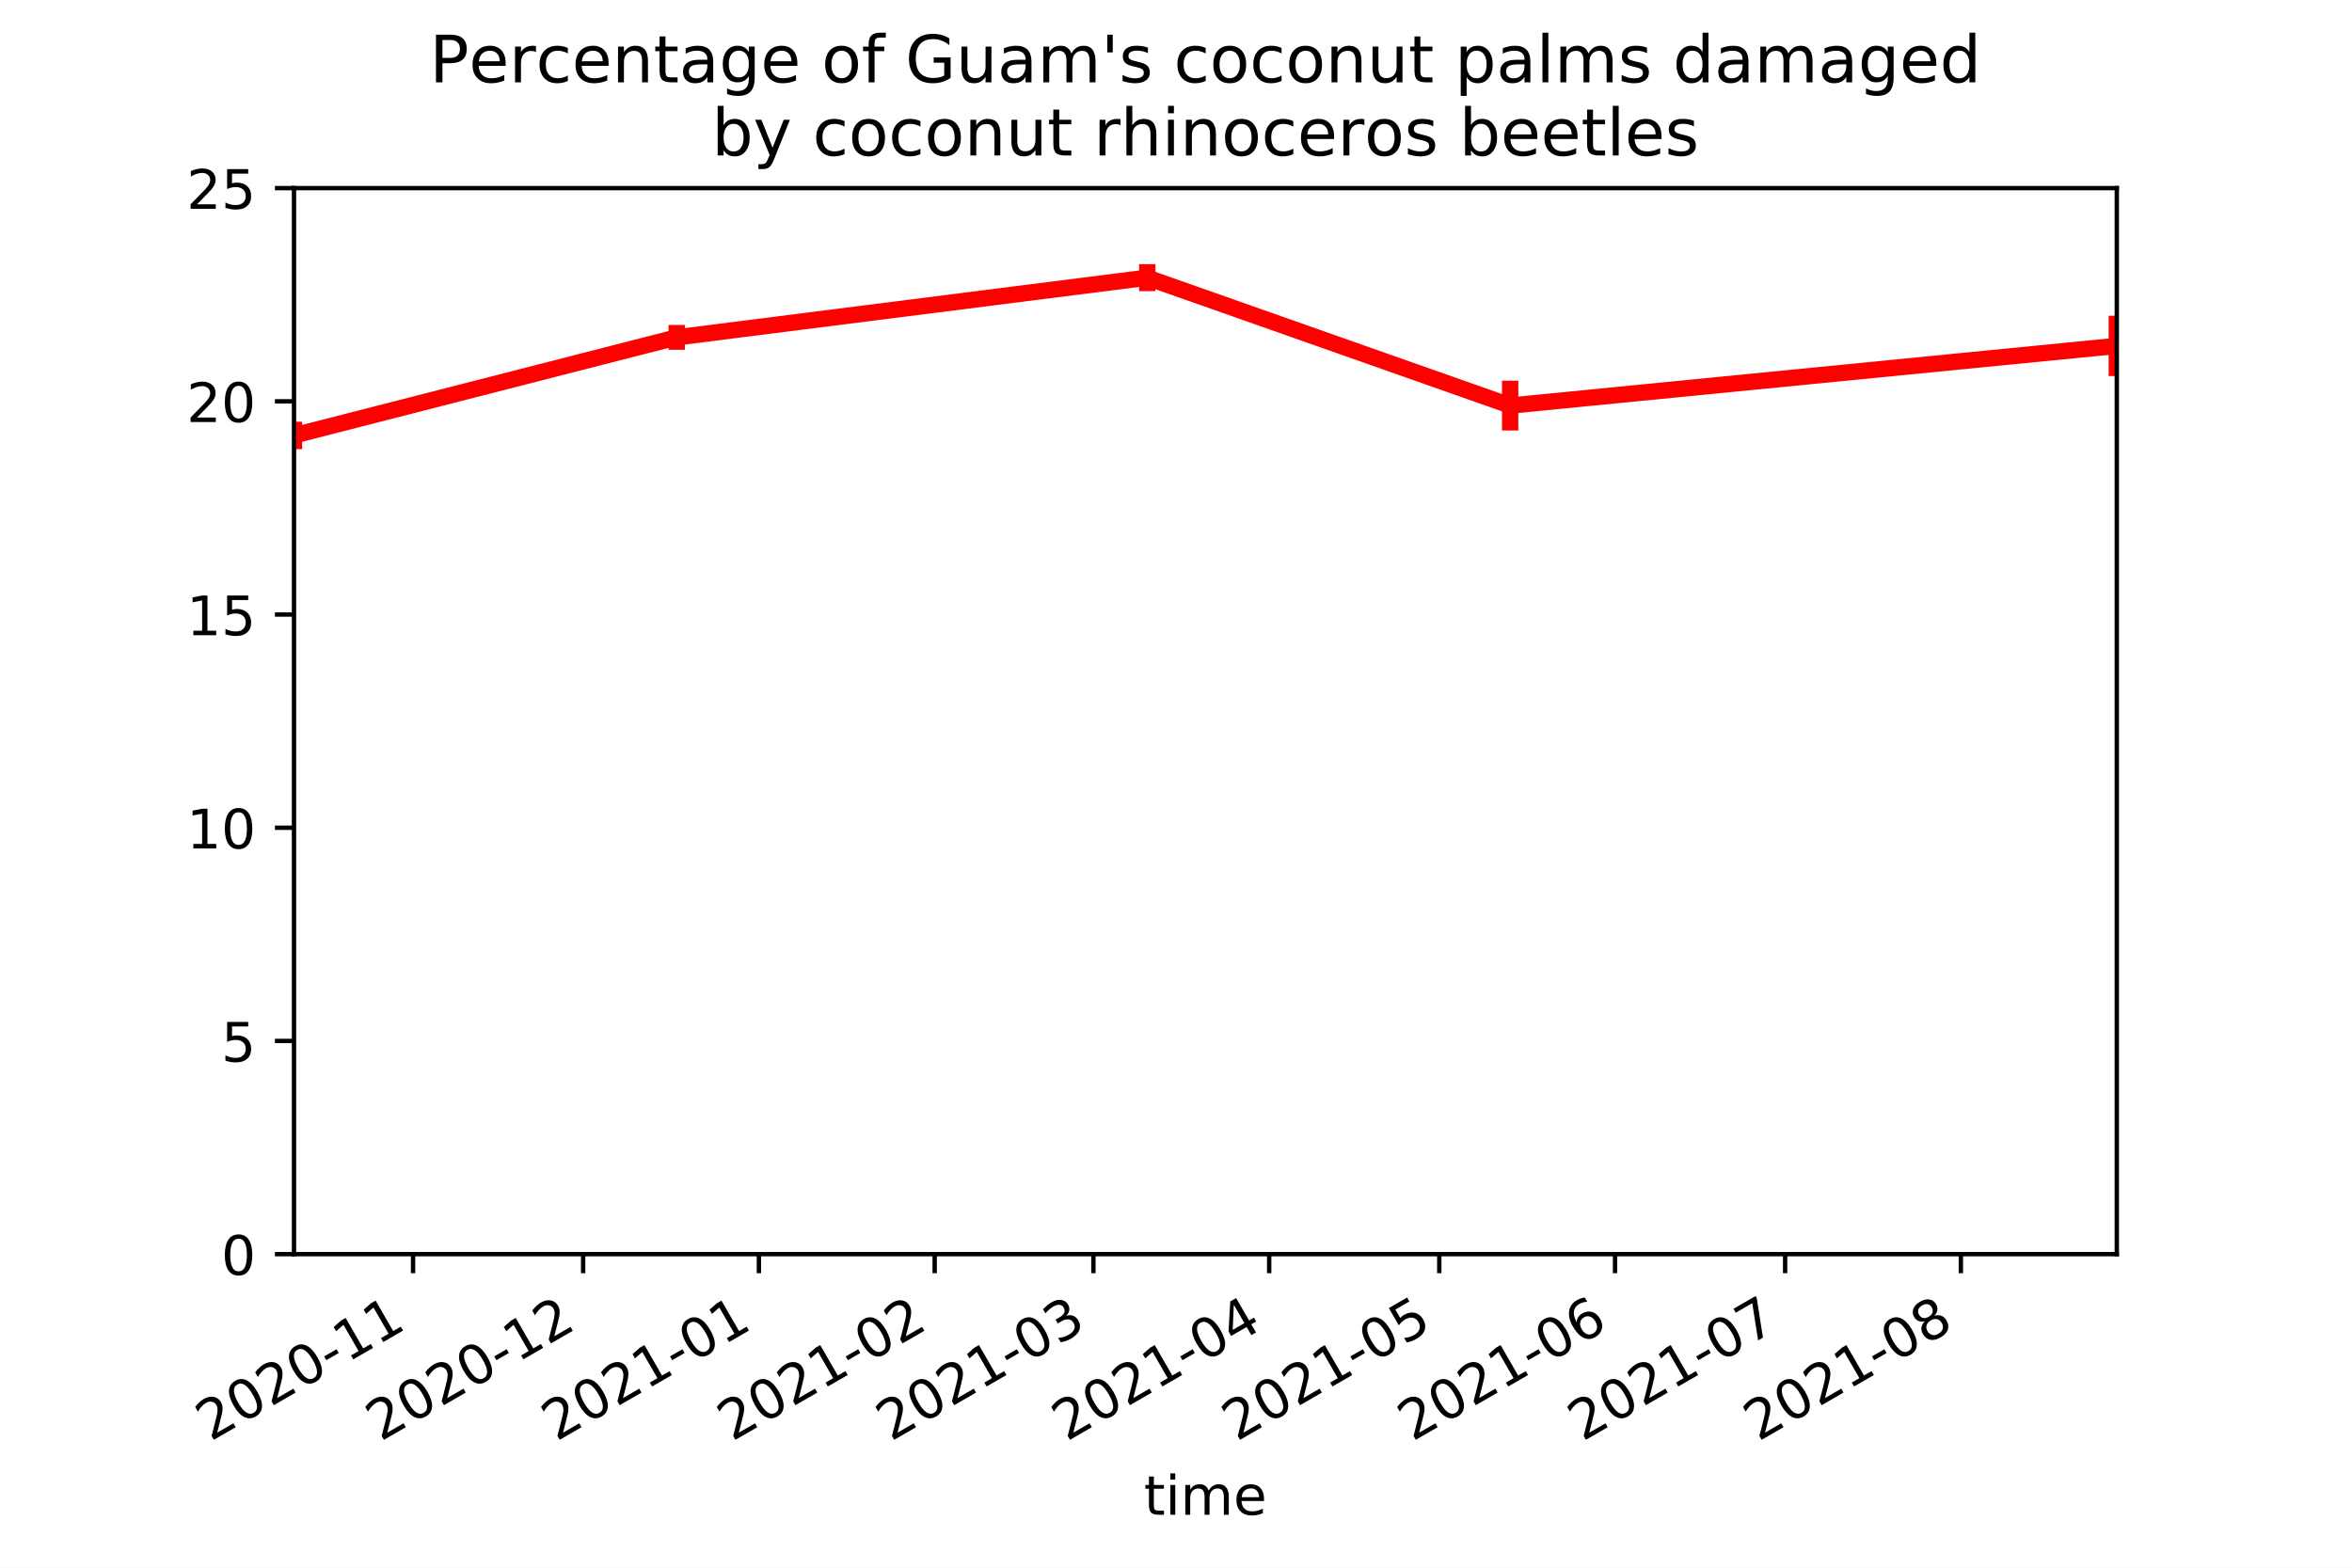
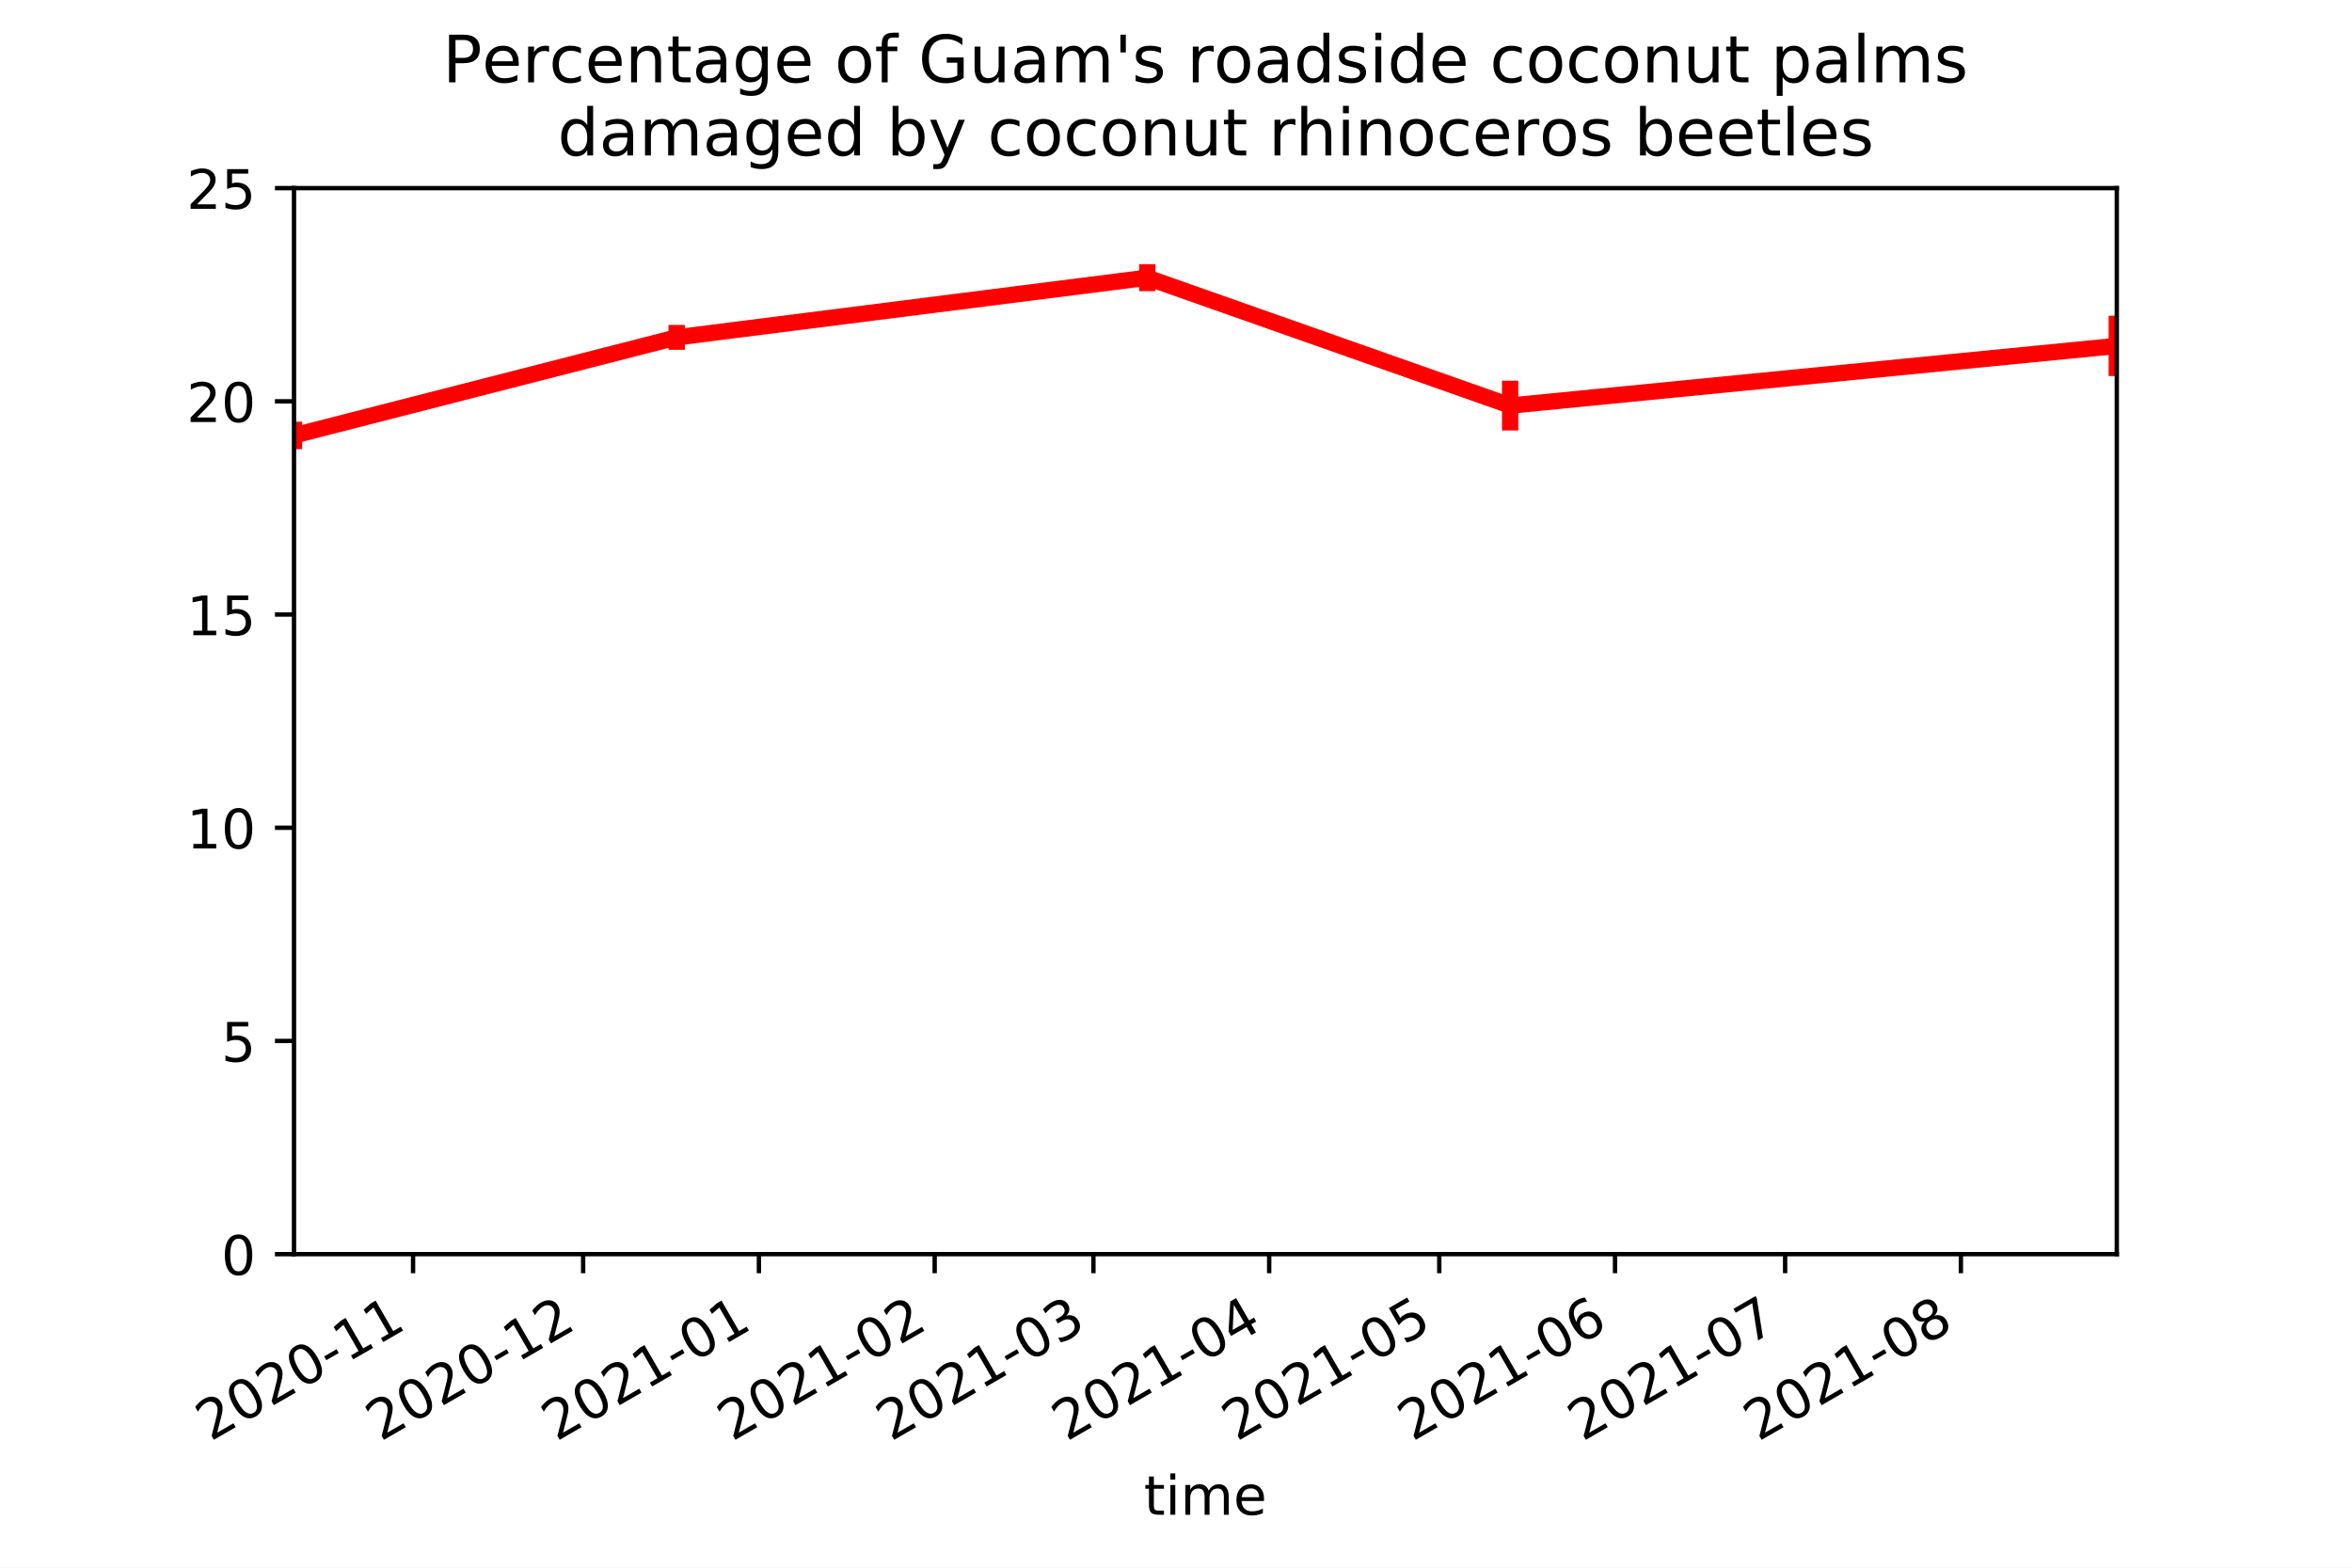
<svg xmlns="http://www.w3.org/2000/svg" xmlns:xlink="http://www.w3.org/1999/xlink" height="288pt" version="1.1" viewBox="0 0 432 288" width="432pt">
  <defs>
    <style type="text/css">
*{stroke-linecap:butt;stroke-linejoin:round;}
  </style>
  </defs>
  <g id="figure_1">
    <g id="patch_1">
      <path d="M 0 288  L 432 288  L 432 0  L 0 0  z " style="fill:#ffffff;" />
    </g>
    <g id="axes_1">
      <g id="patch_2">
        <path d="M 54 230.4  L 388.8 230.4  L 388.8 34.56  L 54 34.56  z " style="fill:#ffffff;" />
      </g>
      <g id="matplotlib.axis_1">
        <g id="xtick_1">
          <g id="line2d_1">
            <defs>
-               <path d="M 0 0  L 0 3.5  " id="m52a4fca09a" style="stroke:#000000;stroke-width:0.8;" />
-             </defs>
-             <g>
-               <use style="stroke:#000000;stroke-width:0.8;" x="75.869" xlink:href="#m52a4fca09a" y="230.4" />
+               <path d="M 0 0  L 0 3.5  " id="mc46a492492" style="stroke:#000000;stroke-width:0.8;" />
+             </defs>
+             <g>
+               <use style="stroke:#000000;stroke-width:0.8;" x="75.869" xlink:href="#mc46a492492" y="230.4" />
            </g>
          </g>
          <g id="text_1">
            <defs>
              <path d="M 19.188 8.297  L 53.609 8.297  L 53.609 0  L 7.328 0  L 7.328 8.297  Q 12.938 14.109 22.625 23.891  Q 32.328 33.688 34.812 36.531  Q 39.547 41.844 41.422 45.531  Q 43.312 49.219 43.312 52.781  Q 43.312 58.594 39.234 62.25  Q 35.156 65.922 28.609 65.922  Q 23.969 65.922 18.812 64.312  Q 13.672 62.703 7.812 59.422  L 7.812 69.391  Q 13.766 71.781 18.938 73  Q 24.125 74.219 28.422 74.219  Q 39.75 74.219 46.484 68.547  Q 53.219 62.891 53.219 53.422  Q 53.219 48.922 51.531 44.891  Q 49.859 40.875 45.406 35.406  Q 44.188 33.984 37.641 27.219  Q 31.109 20.453 19.188 8.297  z " id="DejaVuSans-50" />
              <path d="M 31.781 66.406  Q 24.172 66.406 20.328 58.906  Q 16.5 51.422 16.5 36.375  Q 16.5 21.391 20.328 13.891  Q 24.172 6.391 31.781 6.391  Q 39.453 6.391 43.281 13.891  Q 47.125 21.391 47.125 36.375  Q 47.125 51.422 43.281 58.906  Q 39.453 66.406 31.781 66.406  z M 31.781 74.219  Q 44.047 74.219 50.516 64.516  Q 56.984 54.828 56.984 36.375  Q 56.984 17.969 50.516 8.266  Q 44.047 -1.422 31.781 -1.422  Q 19.531 -1.422 13.062 8.266  Q 6.594 17.969 6.594 36.375  Q 6.594 54.828 13.062 64.516  Q 19.531 74.219 31.781 74.219  z " id="DejaVuSans-48" />
              <path d="M 4.891 31.391  L 31.203 31.391  L 31.203 23.391  L 4.891 23.391  z " id="DejaVuSans-45" />
              <path d="M 12.406 8.297  L 28.516 8.297  L 28.516 63.922  L 10.984 60.406  L 10.984 69.391  L 28.422 72.906  L 38.281 72.906  L 38.281 8.297  L 54.391 8.297  L 54.391 0  L 12.406 0  z " id="DejaVuSans-49" />
            </defs>
            <g transform="translate(38.64392 264.8718)rotate(-30)scale(0.1 -0.1)">
              <use xlink:href="#DejaVuSans-50" />
              <use x="63.623" xlink:href="#DejaVuSans-48" />
              <use x="127.246" xlink:href="#DejaVuSans-50" />
              <use x="190.869" xlink:href="#DejaVuSans-48" />
              <use x="254.492" xlink:href="#DejaVuSans-45" />
              <use x="290.576" xlink:href="#DejaVuSans-49" />
              <use x="354.199" xlink:href="#DejaVuSans-49" />
            </g>
          </g>
        </g>
        <g id="xtick_2">
          <g id="line2d_2">
            <g>
-               <use style="stroke:#000000;stroke-width:0.8;" x="107.11" xlink:href="#m52a4fca09a" y="230.4" />
+               <use style="stroke:#000000;stroke-width:0.8;" x="107.11" xlink:href="#mc46a492492" y="230.4" />
            </g>
          </g>
          <g id="text_2">
            <g transform="translate(69.88498 264.8718)rotate(-30)scale(0.1 -0.1)">
              <use xlink:href="#DejaVuSans-50" />
              <use x="63.623" xlink:href="#DejaVuSans-48" />
              <use x="127.246" xlink:href="#DejaVuSans-50" />
              <use x="190.869" xlink:href="#DejaVuSans-48" />
              <use x="254.492" xlink:href="#DejaVuSans-45" />
              <use x="290.576" xlink:href="#DejaVuSans-49" />
              <use x="354.199" xlink:href="#DejaVuSans-50" />
            </g>
          </g>
        </g>
        <g id="xtick_3">
          <g id="line2d_3">
            <g>
-               <use style="stroke:#000000;stroke-width:0.8;" x="139.392" xlink:href="#m52a4fca09a" y="230.4" />
+               <use style="stroke:#000000;stroke-width:0.8;" x="139.392" xlink:href="#mc46a492492" y="230.4" />
            </g>
          </g>
          <g id="text_3">
            <g transform="translate(102.1674 264.8718)rotate(-30)scale(0.1 -0.1)">
              <use xlink:href="#DejaVuSans-50" />
              <use x="63.623" xlink:href="#DejaVuSans-48" />
              <use x="127.246" xlink:href="#DejaVuSans-50" />
              <use x="190.869" xlink:href="#DejaVuSans-49" />
              <use x="254.492" xlink:href="#DejaVuSans-45" />
              <use x="290.576" xlink:href="#DejaVuSans-48" />
              <use x="354.199" xlink:href="#DejaVuSans-49" />
            </g>
          </g>
        </g>
        <g id="xtick_4">
          <g id="line2d_4">
            <g>
-               <use style="stroke:#000000;stroke-width:0.8;" x="171.675" xlink:href="#m52a4fca09a" y="230.4" />
+               <use style="stroke:#000000;stroke-width:0.8;" x="171.675" xlink:href="#mc46a492492" y="230.4" />
            </g>
          </g>
          <g id="text_4">
            <g transform="translate(134.4498 264.8718)rotate(-30)scale(0.1 -0.1)">
              <use xlink:href="#DejaVuSans-50" />
              <use x="63.623" xlink:href="#DejaVuSans-48" />
              <use x="127.246" xlink:href="#DejaVuSans-50" />
              <use x="190.869" xlink:href="#DejaVuSans-49" />
              <use x="254.492" xlink:href="#DejaVuSans-45" />
              <use x="290.576" xlink:href="#DejaVuSans-48" />
              <use x="354.199" xlink:href="#DejaVuSans-50" />
            </g>
          </g>
        </g>
        <g id="xtick_5">
          <g id="line2d_5">
            <g>
-               <use style="stroke:#000000;stroke-width:0.8;" x="200.833" xlink:href="#m52a4fca09a" y="230.4" />
+               <use style="stroke:#000000;stroke-width:0.8;" x="200.833" xlink:href="#mc46a492492" y="230.4" />
            </g>
          </g>
          <g id="text_5">
            <defs>
              <path d="M 40.578 39.312  Q 47.656 37.797 51.625 33  Q 55.609 28.219 55.609 21.188  Q 55.609 10.406 48.188 4.484  Q 40.766 -1.422 27.094 -1.422  Q 22.516 -1.422 17.656 -0.516  Q 12.797 0.391 7.625 2.203  L 7.625 11.719  Q 11.719 9.328 16.594 8.109  Q 21.484 6.891 26.812 6.891  Q 36.078 6.891 40.938 10.547  Q 45.797 14.203 45.797 21.188  Q 45.797 27.641 41.281 31.266  Q 36.766 34.906 28.719 34.906  L 20.219 34.906  L 20.219 43.016  L 29.109 43.016  Q 36.375 43.016 40.234 45.922  Q 44.094 48.828 44.094 54.297  Q 44.094 59.906 40.109 62.906  Q 36.141 65.922 28.719 65.922  Q 24.656 65.922 20.016 65.031  Q 15.375 64.156 9.812 62.312  L 9.812 71.094  Q 15.438 72.656 20.344 73.438  Q 25.25 74.219 29.594 74.219  Q 40.828 74.219 47.359 69.109  Q 53.906 64.016 53.906 55.328  Q 53.906 49.266 50.438 45.094  Q 46.969 40.922 40.578 39.312  z " id="DejaVuSans-51" />
            </defs>
            <g transform="translate(163.6081 264.8718)rotate(-30)scale(0.1 -0.1)">
              <use xlink:href="#DejaVuSans-50" />
              <use x="63.623" xlink:href="#DejaVuSans-48" />
              <use x="127.246" xlink:href="#DejaVuSans-50" />
              <use x="190.869" xlink:href="#DejaVuSans-49" />
              <use x="254.492" xlink:href="#DejaVuSans-45" />
              <use x="290.576" xlink:href="#DejaVuSans-48" />
              <use x="354.199" xlink:href="#DejaVuSans-51" />
            </g>
          </g>
        </g>
        <g id="xtick_6">
          <g id="line2d_6">
            <g>
-               <use style="stroke:#000000;stroke-width:0.8;" x="233.115" xlink:href="#m52a4fca09a" y="230.4" />
+               <use style="stroke:#000000;stroke-width:0.8;" x="233.115" xlink:href="#mc46a492492" y="230.4" />
            </g>
          </g>
          <g id="text_6">
            <defs>
              <path d="M 37.797 64.312  L 12.891 25.391  L 37.797 25.391  z M 35.203 72.906  L 47.609 72.906  L 47.609 25.391  L 58.016 25.391  L 58.016 17.188  L 47.609 17.188  L 47.609 0  L 37.797 0  L 37.797 17.188  L 4.891 17.188  L 4.891 26.703  z " id="DejaVuSans-52" />
            </defs>
            <g transform="translate(195.8906 264.8718)rotate(-30)scale(0.1 -0.1)">
              <use xlink:href="#DejaVuSans-50" />
              <use x="63.623" xlink:href="#DejaVuSans-48" />
              <use x="127.246" xlink:href="#DejaVuSans-50" />
              <use x="190.869" xlink:href="#DejaVuSans-49" />
              <use x="254.492" xlink:href="#DejaVuSans-45" />
              <use x="290.576" xlink:href="#DejaVuSans-48" />
              <use x="354.199" xlink:href="#DejaVuSans-52" />
            </g>
          </g>
        </g>
        <g id="xtick_7">
          <g id="line2d_7">
            <g>
-               <use style="stroke:#000000;stroke-width:0.8;" x="264.356" xlink:href="#m52a4fca09a" y="230.4" />
+               <use style="stroke:#000000;stroke-width:0.8;" x="264.356" xlink:href="#mc46a492492" y="230.4" />
            </g>
          </g>
          <g id="text_7">
            <defs>
              <path d="M 10.797 72.906  L 49.516 72.906  L 49.516 64.594  L 19.828 64.594  L 19.828 46.734  Q 21.969 47.469 24.109 47.828  Q 26.266 48.188 28.422 48.188  Q 40.625 48.188 47.75 41.5  Q 54.891 34.812 54.891 23.391  Q 54.891 11.625 47.562 5.094  Q 40.234 -1.422 26.906 -1.422  Q 22.312 -1.422 17.547 -0.641  Q 12.797 0.141 7.719 1.703  L 7.719 11.625  Q 12.109 9.234 16.797 8.062  Q 21.484 6.891 26.703 6.891  Q 35.156 6.891 40.078 11.328  Q 45.016 15.766 45.016 23.391  Q 45.016 31 40.078 35.438  Q 35.156 39.891 26.703 39.891  Q 22.75 39.891 18.812 39.016  Q 14.891 38.141 10.797 36.281  z " id="DejaVuSans-53" />
            </defs>
            <g transform="translate(227.1316 264.8718)rotate(-30)scale(0.1 -0.1)">
              <use xlink:href="#DejaVuSans-50" />
              <use x="63.623" xlink:href="#DejaVuSans-48" />
              <use x="127.246" xlink:href="#DejaVuSans-50" />
              <use x="190.869" xlink:href="#DejaVuSans-49" />
              <use x="254.492" xlink:href="#DejaVuSans-45" />
              <use x="290.576" xlink:href="#DejaVuSans-48" />
              <use x="354.199" xlink:href="#DejaVuSans-53" />
            </g>
          </g>
        </g>
        <g id="xtick_8">
          <g id="line2d_8">
            <g>
-               <use style="stroke:#000000;stroke-width:0.8;" x="296.639" xlink:href="#m52a4fca09a" y="230.4" />
+               <use style="stroke:#000000;stroke-width:0.8;" x="296.639" xlink:href="#mc46a492492" y="230.4" />
            </g>
          </g>
          <g id="text_8">
            <defs>
              <path d="M 33.016 40.375  Q 26.375 40.375 22.484 35.828  Q 18.609 31.297 18.609 23.391  Q 18.609 15.531 22.484 10.953  Q 26.375 6.391 33.016 6.391  Q 39.656 6.391 43.531 10.953  Q 47.406 15.531 47.406 23.391  Q 47.406 31.297 43.531 35.828  Q 39.656 40.375 33.016 40.375  z M 52.594 71.297  L 52.594 62.312  Q 48.875 64.062 45.094 64.984  Q 41.312 65.922 37.594 65.922  Q 27.828 65.922 22.672 59.328  Q 17.531 52.734 16.797 39.406  Q 19.672 43.656 24.016 45.922  Q 28.375 48.188 33.594 48.188  Q 44.578 48.188 50.953 41.516  Q 57.328 34.859 57.328 23.391  Q 57.328 12.156 50.688 5.359  Q 44.047 -1.422 33.016 -1.422  Q 20.359 -1.422 13.672 8.266  Q 6.984 17.969 6.984 36.375  Q 6.984 53.656 15.188 63.938  Q 23.391 74.219 37.203 74.219  Q 40.922 74.219 44.703 73.484  Q 48.484 72.75 52.594 71.297  z " id="DejaVuSans-54" />
            </defs>
            <g transform="translate(259.4141 264.8718)rotate(-30)scale(0.1 -0.1)">
              <use xlink:href="#DejaVuSans-50" />
              <use x="63.623" xlink:href="#DejaVuSans-48" />
              <use x="127.246" xlink:href="#DejaVuSans-50" />
              <use x="190.869" xlink:href="#DejaVuSans-49" />
              <use x="254.492" xlink:href="#DejaVuSans-45" />
              <use x="290.576" xlink:href="#DejaVuSans-48" />
              <use x="354.199" xlink:href="#DejaVuSans-54" />
            </g>
          </g>
        </g>
        <g id="xtick_9">
          <g id="line2d_9">
            <g>
-               <use style="stroke:#000000;stroke-width:0.8;" x="327.88" xlink:href="#m52a4fca09a" y="230.4" />
+               <use style="stroke:#000000;stroke-width:0.8;" x="327.88" xlink:href="#mc46a492492" y="230.4" />
            </g>
          </g>
          <g id="text_9">
            <defs>
              <path d="M 8.203 72.906  L 55.078 72.906  L 55.078 68.703  L 28.609 0  L 18.312 0  L 43.219 64.594  L 8.203 64.594  z " id="DejaVuSans-55" />
            </defs>
            <g transform="translate(290.6551 264.8718)rotate(-30)scale(0.1 -0.1)">
              <use xlink:href="#DejaVuSans-50" />
              <use x="63.623" xlink:href="#DejaVuSans-48" />
              <use x="127.246" xlink:href="#DejaVuSans-50" />
              <use x="190.869" xlink:href="#DejaVuSans-49" />
              <use x="254.492" xlink:href="#DejaVuSans-45" />
              <use x="290.576" xlink:href="#DejaVuSans-48" />
              <use x="354.199" xlink:href="#DejaVuSans-55" />
            </g>
          </g>
        </g>
        <g id="xtick_10">
          <g id="line2d_10">
            <g>
-               <use style="stroke:#000000;stroke-width:0.8;" x="360.162" xlink:href="#m52a4fca09a" y="230.4" />
+               <use style="stroke:#000000;stroke-width:0.8;" x="360.162" xlink:href="#mc46a492492" y="230.4" />
            </g>
          </g>
          <g id="text_10">
            <defs>
              <path d="M 31.781 34.625  Q 24.75 34.625 20.719 30.859  Q 16.703 27.094 16.703 20.516  Q 16.703 13.922 20.719 10.156  Q 24.75 6.391 31.781 6.391  Q 38.812 6.391 42.859 10.172  Q 46.922 13.969 46.922 20.516  Q 46.922 27.094 42.891 30.859  Q 38.875 34.625 31.781 34.625  z M 21.922 38.812  Q 15.578 40.375 12.031 44.719  Q 8.5 49.078 8.5 55.328  Q 8.5 64.062 14.719 69.141  Q 20.953 74.219 31.781 74.219  Q 42.672 74.219 48.875 69.141  Q 55.078 64.062 55.078 55.328  Q 55.078 49.078 51.531 44.719  Q 48 40.375 41.703 38.812  Q 48.828 37.156 52.797 32.312  Q 56.781 27.484 56.781 20.516  Q 56.781 9.906 50.312 4.234  Q 43.844 -1.422 31.781 -1.422  Q 19.734 -1.422 13.25 4.234  Q 6.781 9.906 6.781 20.516  Q 6.781 27.484 10.781 32.312  Q 14.797 37.156 21.922 38.812  z M 18.312 54.391  Q 18.312 48.734 21.844 45.562  Q 25.391 42.391 31.781 42.391  Q 38.141 42.391 41.719 45.562  Q 45.312 48.734 45.312 54.391  Q 45.312 60.062 41.719 63.234  Q 38.141 66.406 31.781 66.406  Q 25.391 66.406 21.844 63.234  Q 18.312 60.062 18.312 54.391  z " id="DejaVuSans-56" />
            </defs>
            <g transform="translate(322.9375 264.8718)rotate(-30)scale(0.1 -0.1)">
              <use xlink:href="#DejaVuSans-50" />
              <use x="63.623" xlink:href="#DejaVuSans-48" />
              <use x="127.246" xlink:href="#DejaVuSans-50" />
              <use x="190.869" xlink:href="#DejaVuSans-49" />
              <use x="254.492" xlink:href="#DejaVuSans-45" />
              <use x="290.576" xlink:href="#DejaVuSans-48" />
              <use x="354.199" xlink:href="#DejaVuSans-56" />
            </g>
          </g>
        </g>
        <g id="text_11">
          <defs>
            <path d="M 18.312 70.219  L 18.312 54.688  L 36.812 54.688  L 36.812 47.703  L 18.312 47.703  L 18.312 18.016  Q 18.312 11.328 20.141 9.422  Q 21.969 7.516 27.594 7.516  L 36.812 7.516  L 36.812 0  L 27.594 0  Q 17.188 0 13.234 3.875  Q 9.281 7.766 9.281 18.016  L 9.281 47.703  L 2.688 47.703  L 2.688 54.688  L 9.281 54.688  L 9.281 70.219  z " id="DejaVuSans-116" />
            <path d="M 9.422 54.688  L 18.406 54.688  L 18.406 0  L 9.422 0  z M 9.422 75.984  L 18.406 75.984  L 18.406 64.594  L 9.422 64.594  z " id="DejaVuSans-105" />
            <path d="M 52 44.188  Q 55.375 50.25 60.062 53.125  Q 64.75 56 71.094 56  Q 79.641 56 84.281 50.016  Q 88.922 44.047 88.922 33.016  L 88.922 0  L 79.891 0  L 79.891 32.719  Q 79.891 40.578 77.094 44.375  Q 74.312 48.188 68.609 48.188  Q 61.625 48.188 57.562 43.547  Q 53.516 38.922 53.516 30.906  L 53.516 0  L 44.484 0  L 44.484 32.719  Q 44.484 40.625 41.703 44.406  Q 38.922 48.188 33.109 48.188  Q 26.219 48.188 22.156 43.531  Q 18.109 38.875 18.109 30.906  L 18.109 0  L 9.078 0  L 9.078 54.688  L 18.109 54.688  L 18.109 46.188  Q 21.188 51.219 25.484 53.609  Q 29.781 56 35.688 56  Q 41.656 56 45.828 52.969  Q 50 49.953 52 44.188  z " id="DejaVuSans-109" />
            <path d="M 56.203 29.594  L 56.203 25.203  L 14.891 25.203  Q 15.484 15.922 20.484 11.062  Q 25.484 6.203 34.422 6.203  Q 39.594 6.203 44.453 7.469  Q 49.312 8.734 54.109 11.281  L 54.109 2.781  Q 49.266 0.734 44.188 -0.344  Q 39.109 -1.422 33.891 -1.422  Q 20.797 -1.422 13.156 6.188  Q 5.516 13.812 5.516 26.812  Q 5.516 40.234 12.766 48.109  Q 20.016 56 32.328 56  Q 43.359 56 49.781 48.891  Q 56.203 41.797 56.203 29.594  z M 47.219 32.234  Q 47.125 39.594 43.094 43.984  Q 39.062 48.391 32.422 48.391  Q 24.906 48.391 20.391 44.141  Q 15.875 39.891 15.188 32.172  z " id="DejaVuSans-101" />
          </defs>
          <g transform="translate(210.1039 278.2713)scale(0.1 -0.1)">
            <use xlink:href="#DejaVuSans-116" />
            <use x="39.209" xlink:href="#DejaVuSans-105" />
            <use x="66.992" xlink:href="#DejaVuSans-109" />
            <use x="164.404" xlink:href="#DejaVuSans-101" />
          </g>
        </g>
      </g>
      <g id="matplotlib.axis_2">
        <g id="ytick_1">
          <g id="line2d_11">
            <defs>
-               <path d="M 0 0  L -3.5 0  " id="ma1f5d60c38" style="stroke:#000000;stroke-width:0.8;" />
-             </defs>
-             <g>
-               <use style="stroke:#000000;stroke-width:0.8;" x="54" xlink:href="#ma1f5d60c38" y="230.4" />
+               <path d="M 0 0  L -3.5 0  " id="m06cd28719e" style="stroke:#000000;stroke-width:0.8;" />
+             </defs>
+             <g>
+               <use style="stroke:#000000;stroke-width:0.8;" x="54" xlink:href="#m06cd28719e" y="230.4" />
            </g>
          </g>
          <g id="text_12">
            <g transform="translate(40.6375 234.1992)scale(0.1 -0.1)">
              <use xlink:href="#DejaVuSans-48" />
            </g>
          </g>
        </g>
        <g id="ytick_2">
          <g id="line2d_12">
            <g>
-               <use style="stroke:#000000;stroke-width:0.8;" x="54" xlink:href="#ma1f5d60c38" y="191.232" />
+               <use style="stroke:#000000;stroke-width:0.8;" x="54" xlink:href="#m06cd28719e" y="191.232" />
            </g>
          </g>
          <g id="text_13">
            <g transform="translate(40.6375 195.0312)scale(0.1 -0.1)">
              <use xlink:href="#DejaVuSans-53" />
            </g>
          </g>
        </g>
        <g id="ytick_3">
          <g id="line2d_13">
            <g>
-               <use style="stroke:#000000;stroke-width:0.8;" x="54" xlink:href="#ma1f5d60c38" y="152.064" />
+               <use style="stroke:#000000;stroke-width:0.8;" x="54" xlink:href="#m06cd28719e" y="152.064" />
            </g>
          </g>
          <g id="text_14">
            <g transform="translate(34.275 155.8632)scale(0.1 -0.1)">
              <use xlink:href="#DejaVuSans-49" />
              <use x="63.623" xlink:href="#DejaVuSans-48" />
            </g>
          </g>
        </g>
        <g id="ytick_4">
          <g id="line2d_14">
            <g>
-               <use style="stroke:#000000;stroke-width:0.8;" x="54" xlink:href="#ma1f5d60c38" y="112.896" />
+               <use style="stroke:#000000;stroke-width:0.8;" x="54" xlink:href="#m06cd28719e" y="112.896" />
            </g>
          </g>
          <g id="text_15">
            <g transform="translate(34.275 116.6952)scale(0.1 -0.1)">
              <use xlink:href="#DejaVuSans-49" />
              <use x="63.623" xlink:href="#DejaVuSans-53" />
            </g>
          </g>
        </g>
        <g id="ytick_5">
          <g id="line2d_15">
            <g>
-               <use style="stroke:#000000;stroke-width:0.8;" x="54" xlink:href="#ma1f5d60c38" y="73.728" />
+               <use style="stroke:#000000;stroke-width:0.8;" x="54" xlink:href="#m06cd28719e" y="73.728" />
            </g>
          </g>
          <g id="text_16">
            <g transform="translate(34.275 77.52722)scale(0.1 -0.1)">
              <use xlink:href="#DejaVuSans-50" />
              <use x="63.623" xlink:href="#DejaVuSans-48" />
            </g>
          </g>
        </g>
        <g id="ytick_6">
          <g id="line2d_16">
            <g>
-               <use style="stroke:#000000;stroke-width:0.8;" x="54" xlink:href="#ma1f5d60c38" y="34.56" />
+               <use style="stroke:#000000;stroke-width:0.8;" x="54" xlink:href="#m06cd28719e" y="34.56" />
            </g>
          </g>
          <g id="text_17">
            <g transform="translate(34.275 38.35922)scale(0.1 -0.1)">
              <use xlink:href="#DejaVuSans-50" />
              <use x="63.623" xlink:href="#DejaVuSans-53" />
            </g>
          </g>
        </g>
      </g>
      <g id="LineCollection_1">
-         <path clip-path="url(#p4801a201fb)" d="M 54 82.513  L 54 77.477  " style="fill:none;stroke:#ff0000;stroke-width:3;" />
-         <path clip-path="url(#p4801a201fb)" d="M 124.292 64.264  L 124.292 59.691  " style="fill:none;stroke:#ff0000;stroke-width:3;" />
-         <path clip-path="url(#p4801a201fb)" d="M 210.726 53.491  L 210.726 48.531  " style="fill:none;stroke:#ff0000;stroke-width:3;" />
-         <path clip-path="url(#p4801a201fb)" d="M 277.374 79.083  L 277.374 69.94  " style="fill:none;stroke:#ff0000;stroke-width:3;" />
-         <path clip-path="url(#p4801a201fb)" d="M 388.8 69.085  L 388.8 58.004  " style="fill:none;stroke:#ff0000;stroke-width:3;" />
+         <path clip-path="url(#pf83ecc8b47)" d="M 54 82.513  L 54 77.477  " style="fill:none;stroke:#ff0000;stroke-width:3;" />
+         <path clip-path="url(#pf83ecc8b47)" d="M 124.292 64.264  L 124.292 59.691  " style="fill:none;stroke:#ff0000;stroke-width:3;" />
+         <path clip-path="url(#pf83ecc8b47)" d="M 210.726 53.491  L 210.726 48.531  " style="fill:none;stroke:#ff0000;stroke-width:3;" />
+         <path clip-path="url(#pf83ecc8b47)" d="M 277.374 79.083  L 277.374 69.94  " style="fill:none;stroke:#ff0000;stroke-width:3;" />
+         <path clip-path="url(#pf83ecc8b47)" d="M 388.8 69.085  L 388.8 58.004  " style="fill:none;stroke:#ff0000;stroke-width:3;" />
      </g>
      <g id="line2d_17">
-         <path clip-path="url(#p4801a201fb)" d="M 54 79.995  L 124.292 61.978  L 210.726 51.011  L 277.374 74.511  L 388.8 63.544  " style="fill:none;stroke:#ff0000;stroke-linecap:square;stroke-width:3;" />
+         <path clip-path="url(#pf83ecc8b47)" d="M 54 79.995  L 124.292 61.978  L 210.726 51.011  L 277.374 74.511  L 388.8 63.544  " style="fill:none;stroke:#ff0000;stroke-linecap:square;stroke-width:3;" />
      </g>
      <g id="patch_3">
        <path d="M 54 230.4  L 54 34.56  " style="fill:none;stroke:#000000;stroke-linecap:square;stroke-linejoin:miter;stroke-width:0.8;" />
      </g>
      <g id="patch_4">
        <path d="M 388.8 230.4  L 388.8 34.56  " style="fill:none;stroke:#000000;stroke-linecap:square;stroke-linejoin:miter;stroke-width:0.8;" />
      </g>
      <g id="patch_5">
        <path d="M 54 230.4  L 388.8 230.4  " style="fill:none;stroke:#000000;stroke-linecap:square;stroke-linejoin:miter;stroke-width:0.8;" />
      </g>
      <g id="patch_6">
        <path d="M 54 34.56  L 388.8 34.56  " style="fill:none;stroke:#000000;stroke-linecap:square;stroke-linejoin:miter;stroke-width:0.8;" />
      </g>
      <g id="text_18">
        <defs>
          <path d="M 19.672 64.797  L 19.672 37.406  L 32.078 37.406  Q 38.969 37.406 42.719 40.969  Q 46.484 44.531 46.484 51.125  Q 46.484 57.672 42.719 61.234  Q 38.969 64.797 32.078 64.797  z M 9.812 72.906  L 32.078 72.906  Q 44.344 72.906 50.609 67.359  Q 56.891 61.812 56.891 51.125  Q 56.891 40.328 50.609 34.812  Q 44.344 29.297 32.078 29.297  L 19.672 29.297  L 19.672 0  L 9.812 0  z " id="DejaVuSans-80" />
          <path d="M 41.109 46.297  Q 39.594 47.172 37.812 47.578  Q 36.031 48 33.891 48  Q 26.266 48 22.188 43.047  Q 18.109 38.094 18.109 28.812  L 18.109 0  L 9.078 0  L 9.078 54.688  L 18.109 54.688  L 18.109 46.188  Q 20.953 51.172 25.484 53.578  Q 30.031 56 36.531 56  Q 37.453 56 38.578 55.875  Q 39.703 55.766 41.062 55.516  z " id="DejaVuSans-114" />
          <path d="M 48.781 52.594  L 48.781 44.188  Q 44.969 46.297 41.141 47.344  Q 37.312 48.391 33.406 48.391  Q 24.656 48.391 19.812 42.844  Q 14.984 37.312 14.984 27.297  Q 14.984 17.281 19.812 11.734  Q 24.656 6.203 33.406 6.203  Q 37.312 6.203 41.141 7.25  Q 44.969 8.297 48.781 10.406  L 48.781 2.094  Q 45.016 0.344 40.984 -0.531  Q 36.969 -1.422 32.422 -1.422  Q 20.062 -1.422 12.781 6.344  Q 5.516 14.109 5.516 27.297  Q 5.516 40.672 12.859 48.328  Q 20.219 56 33.016 56  Q 37.156 56 41.109 55.141  Q 45.062 54.297 48.781 52.594  z " id="DejaVuSans-99" />
          <path d="M 54.891 33.016  L 54.891 0  L 45.906 0  L 45.906 32.719  Q 45.906 40.484 42.875 44.328  Q 39.844 48.188 33.797 48.188  Q 26.516 48.188 22.312 43.547  Q 18.109 38.922 18.109 30.906  L 18.109 0  L 9.078 0  L 9.078 54.688  L 18.109 54.688  L 18.109 46.188  Q 21.344 51.125 25.703 53.562  Q 30.078 56 35.797 56  Q 45.219 56 50.047 50.172  Q 54.891 44.344 54.891 33.016  z " id="DejaVuSans-110" />
          <path d="M 34.281 27.484  Q 23.391 27.484 19.188 25  Q 14.984 22.516 14.984 16.5  Q 14.984 11.719 18.141 8.906  Q 21.297 6.109 26.703 6.109  Q 34.188 6.109 38.703 11.406  Q 43.219 16.703 43.219 25.484  L 43.219 27.484  z M 52.203 31.203  L 52.203 0  L 43.219 0  L 43.219 8.297  Q 40.141 3.328 35.547 0.953  Q 30.953 -1.422 24.312 -1.422  Q 15.922 -1.422 10.953 3.297  Q 6 8.016 6 15.922  Q 6 25.141 12.172 29.828  Q 18.359 34.516 30.609 34.516  L 43.219 34.516  L 43.219 35.406  Q 43.219 41.609 39.141 45  Q 35.062 48.391 27.688 48.391  Q 23 48.391 18.547 47.266  Q 14.109 46.141 10.016 43.891  L 10.016 52.203  Q 14.938 54.109 19.578 55.047  Q 24.219 56 28.609 56  Q 40.484 56 46.344 49.844  Q 52.203 43.703 52.203 31.203  z " id="DejaVuSans-97" />
          <path d="M 45.406 27.984  Q 45.406 37.75 41.375 43.109  Q 37.359 48.484 30.078 48.484  Q 22.859 48.484 18.828 43.109  Q 14.797 37.75 14.797 27.984  Q 14.797 18.266 18.828 12.891  Q 22.859 7.516 30.078 7.516  Q 37.359 7.516 41.375 12.891  Q 45.406 18.266 45.406 27.984  z M 54.391 6.781  Q 54.391 -7.172 48.188 -13.984  Q 42 -20.797 29.203 -20.797  Q 24.469 -20.797 20.266 -20.094  Q 16.062 -19.391 12.109 -17.922  L 12.109 -9.188  Q 16.062 -11.328 19.922 -12.344  Q 23.781 -13.375 27.781 -13.375  Q 36.625 -13.375 41.016 -8.766  Q 45.406 -4.156 45.406 5.172  L 45.406 9.625  Q 42.625 4.781 38.281 2.391  Q 33.938 0 27.875 0  Q 17.828 0 11.672 7.656  Q 5.516 15.328 5.516 27.984  Q 5.516 40.672 11.672 48.328  Q 17.828 56 27.875 56  Q 33.938 56 38.281 53.609  Q 42.625 51.219 45.406 46.391  L 45.406 54.688  L 54.391 54.688  z " id="DejaVuSans-103" />
          <path id="DejaVuSans-32" />
          <path d="M 30.609 48.391  Q 23.391 48.391 19.188 42.75  Q 14.984 37.109 14.984 27.297  Q 14.984 17.484 19.156 11.844  Q 23.344 6.203 30.609 6.203  Q 37.797 6.203 41.984 11.859  Q 46.188 17.531 46.188 27.297  Q 46.188 37.016 41.984 42.703  Q 37.797 48.391 30.609 48.391  z M 30.609 56  Q 42.328 56 49.016 48.375  Q 55.719 40.766 55.719 27.297  Q 55.719 13.875 49.016 6.219  Q 42.328 -1.422 30.609 -1.422  Q 18.844 -1.422 12.172 6.219  Q 5.516 13.875 5.516 27.297  Q 5.516 40.766 12.172 48.375  Q 18.844 56 30.609 56  z " id="DejaVuSans-111" />
          <path d="M 37.109 75.984  L 37.109 68.5  L 28.516 68.5  Q 23.688 68.5 21.797 66.547  Q 19.922 64.594 19.922 59.516  L 19.922 54.688  L 34.719 54.688  L 34.719 47.703  L 19.922 47.703  L 19.922 0  L 10.891 0  L 10.891 47.703  L 2.297 47.703  L 2.297 54.688  L 10.891 54.688  L 10.891 58.5  Q 10.891 67.625 15.141 71.797  Q 19.391 75.984 28.609 75.984  z " id="DejaVuSans-102" />
          <path d="M 59.516 10.406  L 59.516 29.984  L 43.406 29.984  L 43.406 38.094  L 69.281 38.094  L 69.281 6.781  Q 63.578 2.734 56.688 0.656  Q 49.812 -1.422 42 -1.422  Q 24.906 -1.422 15.25 8.562  Q 5.609 18.562 5.609 36.375  Q 5.609 54.25 15.25 64.234  Q 24.906 74.219 42 74.219  Q 49.125 74.219 55.547 72.453  Q 61.969 70.703 67.391 67.281  L 67.391 56.781  Q 61.922 61.422 55.766 63.766  Q 49.609 66.109 42.828 66.109  Q 29.438 66.109 22.719 58.641  Q 16.016 51.172 16.016 36.375  Q 16.016 21.625 22.719 14.156  Q 29.438 6.688 42.828 6.688  Q 48.047 6.688 52.141 7.594  Q 56.25 8.5 59.516 10.406  z " id="DejaVuSans-71" />
          <path d="M 8.5 21.578  L 8.5 54.688  L 17.484 54.688  L 17.484 21.922  Q 17.484 14.156 20.5 10.266  Q 23.531 6.391 29.594 6.391  Q 36.859 6.391 41.078 11.031  Q 45.312 15.672 45.312 23.688  L 45.312 54.688  L 54.297 54.688  L 54.297 0  L 45.312 0  L 45.312 8.406  Q 42.047 3.422 37.719 1  Q 33.406 -1.422 27.688 -1.422  Q 18.266 -1.422 13.375 4.438  Q 8.5 10.297 8.5 21.578  z M 31.109 56  z " id="DejaVuSans-117" />
          <path d="M 17.922 72.906  L 17.922 45.797  L 9.625 45.797  L 9.625 72.906  z " id="DejaVuSans-39" />
          <path d="M 44.281 53.078  L 44.281 44.578  Q 40.484 46.531 36.375 47.5  Q 32.281 48.484 27.875 48.484  Q 21.188 48.484 17.844 46.438  Q 14.5 44.391 14.5 40.281  Q 14.5 37.156 16.891 35.375  Q 19.281 33.594 26.516 31.984  L 29.594 31.297  Q 39.156 29.25 43.188 25.516  Q 47.219 21.781 47.219 15.094  Q 47.219 7.469 41.188 3.016  Q 35.156 -1.422 24.609 -1.422  Q 20.219 -1.422 15.453 -0.562  Q 10.688 0.297 5.422 2  L 5.422 11.281  Q 10.406 8.688 15.234 7.391  Q 20.062 6.109 24.812 6.109  Q 31.156 6.109 34.562 8.281  Q 37.984 10.453 37.984 14.406  Q 37.984 18.062 35.516 20.016  Q 33.062 21.969 24.703 23.781  L 21.578 24.516  Q 13.234 26.266 9.516 29.906  Q 5.812 33.547 5.812 39.891  Q 5.812 47.609 11.281 51.797  Q 16.75 56 26.812 56  Q 31.781 56 36.172 55.266  Q 40.578 54.547 44.281 53.078  z " id="DejaVuSans-115" />
+           <path d="M 45.406 46.391  L 45.406 75.984  L 54.391 75.984  L 54.391 0  L 45.406 0  L 45.406 8.203  Q 42.578 3.328 38.25 0.953  Q 33.938 -1.422 27.875 -1.422  Q 17.969 -1.422 11.734 6.484  Q 5.516 14.406 5.516 27.297  Q 5.516 40.188 11.734 48.094  Q 17.969 56 27.875 56  Q 33.938 56 38.25 53.625  Q 42.578 51.266 45.406 46.391  z M 14.797 27.297  Q 14.797 17.391 18.875 11.75  Q 22.953 6.109 30.078 6.109  Q 37.203 6.109 41.297 11.75  Q 45.406 17.391 45.406 27.297  Q 45.406 37.203 41.297 42.844  Q 37.203 48.484 30.078 48.484  Q 22.953 48.484 18.875 42.844  Q 14.797 37.203 14.797 27.297  z " id="DejaVuSans-100" />
          <path d="M 18.109 8.203  L 18.109 -20.797  L 9.078 -20.797  L 9.078 54.688  L 18.109 54.688  L 18.109 46.391  Q 20.953 51.266 25.266 53.625  Q 29.594 56 35.594 56  Q 45.562 56 51.781 48.094  Q 58.016 40.188 58.016 27.297  Q 58.016 14.406 51.781 6.484  Q 45.562 -1.422 35.594 -1.422  Q 29.594 -1.422 25.266 0.953  Q 20.953 3.328 18.109 8.203  z M 48.688 27.297  Q 48.688 37.203 44.609 42.844  Q 40.531 48.484 33.406 48.484  Q 26.266 48.484 22.188 42.844  Q 18.109 37.203 18.109 27.297  Q 18.109 17.391 22.188 11.75  Q 26.266 6.109 33.406 6.109  Q 40.531 6.109 44.609 11.75  Q 48.688 17.391 48.688 27.297  z " id="DejaVuSans-112" />
          <path d="M 9.422 75.984  L 18.406 75.984  L 18.406 0  L 9.422 0  z " id="DejaVuSans-108" />
-           <path d="M 45.406 46.391  L 45.406 75.984  L 54.391 75.984  L 54.391 0  L 45.406 0  L 45.406 8.203  Q 42.578 3.328 38.25 0.953  Q 33.938 -1.422 27.875 -1.422  Q 17.969 -1.422 11.734 6.484  Q 5.516 14.406 5.516 27.297  Q 5.516 40.188 11.734 48.094  Q 17.969 56 27.875 56  Q 33.938 56 38.25 53.625  Q 42.578 51.266 45.406 46.391  z M 14.797 27.297  Q 14.797 17.391 18.875 11.75  Q 22.953 6.109 30.078 6.109  Q 37.203 6.109 41.297 11.75  Q 45.406 17.391 45.406 27.297  Q 45.406 37.203 41.297 42.844  Q 37.203 48.484 30.078 48.484  Q 22.953 48.484 18.875 42.844  Q 14.797 37.203 14.797 27.297  z " id="DejaVuSans-100" />
        </defs>
-         <g transform="translate(78.90188 15.12262)scale(0.12 -0.12)">
+         <g transform="translate(81.30375 15.12262)scale(0.12 -0.12)">
          <use xlink:href="#DejaVuSans-80" />
          <use x="60.256" xlink:href="#DejaVuSans-101" />
          <use x="121.779" xlink:href="#DejaVuSans-114" />
          <use x="162.861" xlink:href="#DejaVuSans-99" />
          <use x="217.842" xlink:href="#DejaVuSans-101" />
          <use x="279.365" xlink:href="#DejaVuSans-110" />
          <use x="342.744" xlink:href="#DejaVuSans-116" />
          <use x="381.953" xlink:href="#DejaVuSans-97" />
          <use x="443.232" xlink:href="#DejaVuSans-103" />
          <use x="506.709" xlink:href="#DejaVuSans-101" />
          <use x="568.232" xlink:href="#DejaVuSans-32" />
          <use x="600.02" xlink:href="#DejaVuSans-111" />
          <use x="661.201" xlink:href="#DejaVuSans-102" />
          <use x="696.406" xlink:href="#DejaVuSans-32" />
          <use x="728.193" xlink:href="#DejaVuSans-71" />
          <use x="805.684" xlink:href="#DejaVuSans-117" />
          <use x="869.062" xlink:href="#DejaVuSans-97" />
          <use x="930.342" xlink:href="#DejaVuSans-109" />
          <use x="1027.754" xlink:href="#DejaVuSans-39" />
          <use x="1055.244" xlink:href="#DejaVuSans-115" />
          <use x="1107.344" xlink:href="#DejaVuSans-32" />
-           <use x="1139.131" xlink:href="#DejaVuSans-99" />
-           <use x="1194.111" xlink:href="#DejaVuSans-111" />
-           <use x="1255.293" xlink:href="#DejaVuSans-99" />
-           <use x="1310.273" xlink:href="#DejaVuSans-111" />
-           <use x="1371.455" xlink:href="#DejaVuSans-110" />
-           <use x="1434.834" xlink:href="#DejaVuSans-117" />
-           <use x="1498.213" xlink:href="#DejaVuSans-116" />
-           <use x="1537.422" xlink:href="#DejaVuSans-32" />
-           <use x="1569.209" xlink:href="#DejaVuSans-112" />
-           <use x="1632.686" xlink:href="#DejaVuSans-97" />
-           <use x="1693.965" xlink:href="#DejaVuSans-108" />
-           <use x="1721.748" xlink:href="#DejaVuSans-109" />
-           <use x="1819.16" xlink:href="#DejaVuSans-115" />
-           <use x="1871.26" xlink:href="#DejaVuSans-32" />
-           <use x="1903.047" xlink:href="#DejaVuSans-100" />
-           <use x="1966.523" xlink:href="#DejaVuSans-97" />
-           <use x="2027.803" xlink:href="#DejaVuSans-109" />
-           <use x="2125.215" xlink:href="#DejaVuSans-97" />
-           <use x="2186.494" xlink:href="#DejaVuSans-103" />
-           <use x="2249.971" xlink:href="#DejaVuSans-101" />
-           <use x="2311.494" xlink:href="#DejaVuSans-100" />
+           <use x="1139.131" xlink:href="#DejaVuSans-114" />
+           <use x="1180.213" xlink:href="#DejaVuSans-111" />
+           <use x="1241.395" xlink:href="#DejaVuSans-97" />
+           <use x="1302.674" xlink:href="#DejaVuSans-100" />
+           <use x="1366.15" xlink:href="#DejaVuSans-115" />
+           <use x="1418.25" xlink:href="#DejaVuSans-105" />
+           <use x="1446.033" xlink:href="#DejaVuSans-100" />
+           <use x="1509.51" xlink:href="#DejaVuSans-101" />
+           <use x="1571.033" xlink:href="#DejaVuSans-32" />
+           <use x="1602.82" xlink:href="#DejaVuSans-99" />
+           <use x="1657.801" xlink:href="#DejaVuSans-111" />
+           <use x="1718.982" xlink:href="#DejaVuSans-99" />
+           <use x="1773.963" xlink:href="#DejaVuSans-111" />
+           <use x="1835.145" xlink:href="#DejaVuSans-110" />
+           <use x="1898.523" xlink:href="#DejaVuSans-117" />
+           <use x="1961.902" xlink:href="#DejaVuSans-116" />
+           <use x="2001.111" xlink:href="#DejaVuSans-32" />
+           <use x="2032.898" xlink:href="#DejaVuSans-112" />
+           <use x="2096.375" xlink:href="#DejaVuSans-97" />
+           <use x="2157.654" xlink:href="#DejaVuSans-108" />
+           <use x="2185.438" xlink:href="#DejaVuSans-109" />
+           <use x="2282.85" xlink:href="#DejaVuSans-115" />
        </g>
        <defs>
          <path d="M 48.688 27.297  Q 48.688 37.203 44.609 42.844  Q 40.531 48.484 33.406 48.484  Q 26.266 48.484 22.188 42.844  Q 18.109 37.203 18.109 27.297  Q 18.109 17.391 22.188 11.75  Q 26.266 6.109 33.406 6.109  Q 40.531 6.109 44.609 11.75  Q 48.688 17.391 48.688 27.297  z M 18.109 46.391  Q 20.953 51.266 25.266 53.625  Q 29.594 56 35.594 56  Q 45.562 56 51.781 48.094  Q 58.016 40.188 58.016 27.297  Q 58.016 14.406 51.781 6.484  Q 45.562 -1.422 35.594 -1.422  Q 29.594 -1.422 25.266 0.953  Q 20.953 3.328 18.109 8.203  L 18.109 0  L 9.078 0  L 9.078 75.984  L 18.109 75.984  z " id="DejaVuSans-98" />
          <path d="M 32.172 -5.078  Q 28.375 -14.844 24.75 -17.812  Q 21.141 -20.797 15.094 -20.797  L 7.906 -20.797  L 7.906 -13.281  L 13.188 -13.281  Q 16.891 -13.281 18.938 -11.516  Q 21 -9.766 23.484 -3.219  L 25.094 0.875  L 2.984 54.688  L 12.5 54.688  L 29.594 11.922  L 46.688 54.688  L 56.203 54.688  z " id="DejaVuSans-121" />
          <path d="M 54.891 33.016  L 54.891 0  L 45.906 0  L 45.906 32.719  Q 45.906 40.484 42.875 44.328  Q 39.844 48.188 33.797 48.188  Q 26.516 48.188 22.312 43.547  Q 18.109 38.922 18.109 30.906  L 18.109 0  L 9.078 0  L 9.078 75.984  L 18.109 75.984  L 18.109 46.188  Q 21.344 51.125 25.703 53.562  Q 30.078 56 35.797 56  Q 45.219 56 50.047 50.172  Q 54.891 44.344 54.891 33.016  z " id="DejaVuSans-104" />
        </defs>
-         <g transform="translate(130.7306 28.56)scale(0.12 -0.12)">
-           <use xlink:href="#DejaVuSans-98" />
-           <use x="63.477" xlink:href="#DejaVuSans-121" />
-           <use x="122.656" xlink:href="#DejaVuSans-32" />
-           <use x="154.443" xlink:href="#DejaVuSans-99" />
-           <use x="209.424" xlink:href="#DejaVuSans-111" />
-           <use x="270.605" xlink:href="#DejaVuSans-99" />
-           <use x="325.586" xlink:href="#DejaVuSans-111" />
-           <use x="386.768" xlink:href="#DejaVuSans-110" />
-           <use x="450.146" xlink:href="#DejaVuSans-117" />
-           <use x="513.525" xlink:href="#DejaVuSans-116" />
-           <use x="552.734" xlink:href="#DejaVuSans-32" />
-           <use x="584.521" xlink:href="#DejaVuSans-114" />
-           <use x="625.619" xlink:href="#DejaVuSans-104" />
-           <use x="688.998" xlink:href="#DejaVuSans-105" />
-           <use x="716.781" xlink:href="#DejaVuSans-110" />
-           <use x="780.16" xlink:href="#DejaVuSans-111" />
-           <use x="841.342" xlink:href="#DejaVuSans-99" />
-           <use x="896.322" xlink:href="#DejaVuSans-101" />
-           <use x="957.846" xlink:href="#DejaVuSans-114" />
-           <use x="998.928" xlink:href="#DejaVuSans-111" />
-           <use x="1060.109" xlink:href="#DejaVuSans-115" />
-           <use x="1112.209" xlink:href="#DejaVuSans-32" />
-           <use x="1143.996" xlink:href="#DejaVuSans-98" />
-           <use x="1207.473" xlink:href="#DejaVuSans-101" />
-           <use x="1268.996" xlink:href="#DejaVuSans-101" />
-           <use x="1330.52" xlink:href="#DejaVuSans-116" />
-           <use x="1369.729" xlink:href="#DejaVuSans-108" />
-           <use x="1397.512" xlink:href="#DejaVuSans-101" />
-           <use x="1459.035" xlink:href="#DejaVuSans-115" />
+         <g transform="translate(98.59969 28.56)scale(0.12 -0.12)">
+           <use xlink:href="#DejaVuSans-32" />
+           <use x="31.787" xlink:href="#DejaVuSans-100" />
+           <use x="95.264" xlink:href="#DejaVuSans-97" />
+           <use x="156.543" xlink:href="#DejaVuSans-109" />
+           <use x="253.955" xlink:href="#DejaVuSans-97" />
+           <use x="315.234" xlink:href="#DejaVuSans-103" />
+           <use x="378.711" xlink:href="#DejaVuSans-101" />
+           <use x="440.234" xlink:href="#DejaVuSans-100" />
+           <use x="503.711" xlink:href="#DejaVuSans-32" />
+           <use x="535.498" xlink:href="#DejaVuSans-98" />
+           <use x="598.975" xlink:href="#DejaVuSans-121" />
+           <use x="658.154" xlink:href="#DejaVuSans-32" />
+           <use x="689.941" xlink:href="#DejaVuSans-99" />
+           <use x="744.922" xlink:href="#DejaVuSans-111" />
+           <use x="806.104" xlink:href="#DejaVuSans-99" />
+           <use x="861.084" xlink:href="#DejaVuSans-111" />
+           <use x="922.266" xlink:href="#DejaVuSans-110" />
+           <use x="985.645" xlink:href="#DejaVuSans-117" />
+           <use x="1049.023" xlink:href="#DejaVuSans-116" />
+           <use x="1088.232" xlink:href="#DejaVuSans-32" />
+           <use x="1120.02" xlink:href="#DejaVuSans-114" />
+           <use x="1161.117" xlink:href="#DejaVuSans-104" />
+           <use x="1224.496" xlink:href="#DejaVuSans-105" />
+           <use x="1252.279" xlink:href="#DejaVuSans-110" />
+           <use x="1315.658" xlink:href="#DejaVuSans-111" />
+           <use x="1376.84" xlink:href="#DejaVuSans-99" />
+           <use x="1431.82" xlink:href="#DejaVuSans-101" />
+           <use x="1493.344" xlink:href="#DejaVuSans-114" />
+           <use x="1534.426" xlink:href="#DejaVuSans-111" />
+           <use x="1595.607" xlink:href="#DejaVuSans-115" />
+           <use x="1647.707" xlink:href="#DejaVuSans-32" />
+           <use x="1679.494" xlink:href="#DejaVuSans-98" />
+           <use x="1742.971" xlink:href="#DejaVuSans-101" />
+           <use x="1804.494" xlink:href="#DejaVuSans-101" />
+           <use x="1866.018" xlink:href="#DejaVuSans-116" />
+           <use x="1905.227" xlink:href="#DejaVuSans-108" />
+           <use x="1933.01" xlink:href="#DejaVuSans-101" />
+           <use x="1994.533" xlink:href="#DejaVuSans-115" />
        </g>
      </g>
    </g>
  </g>
  <defs>
-     <clipPath id="p4801a201fb">
+     <clipPath id="pf83ecc8b47">
      <rect height="195.84" width="334.8" x="54" y="34.56" />
    </clipPath>
  </defs>
</svg>
